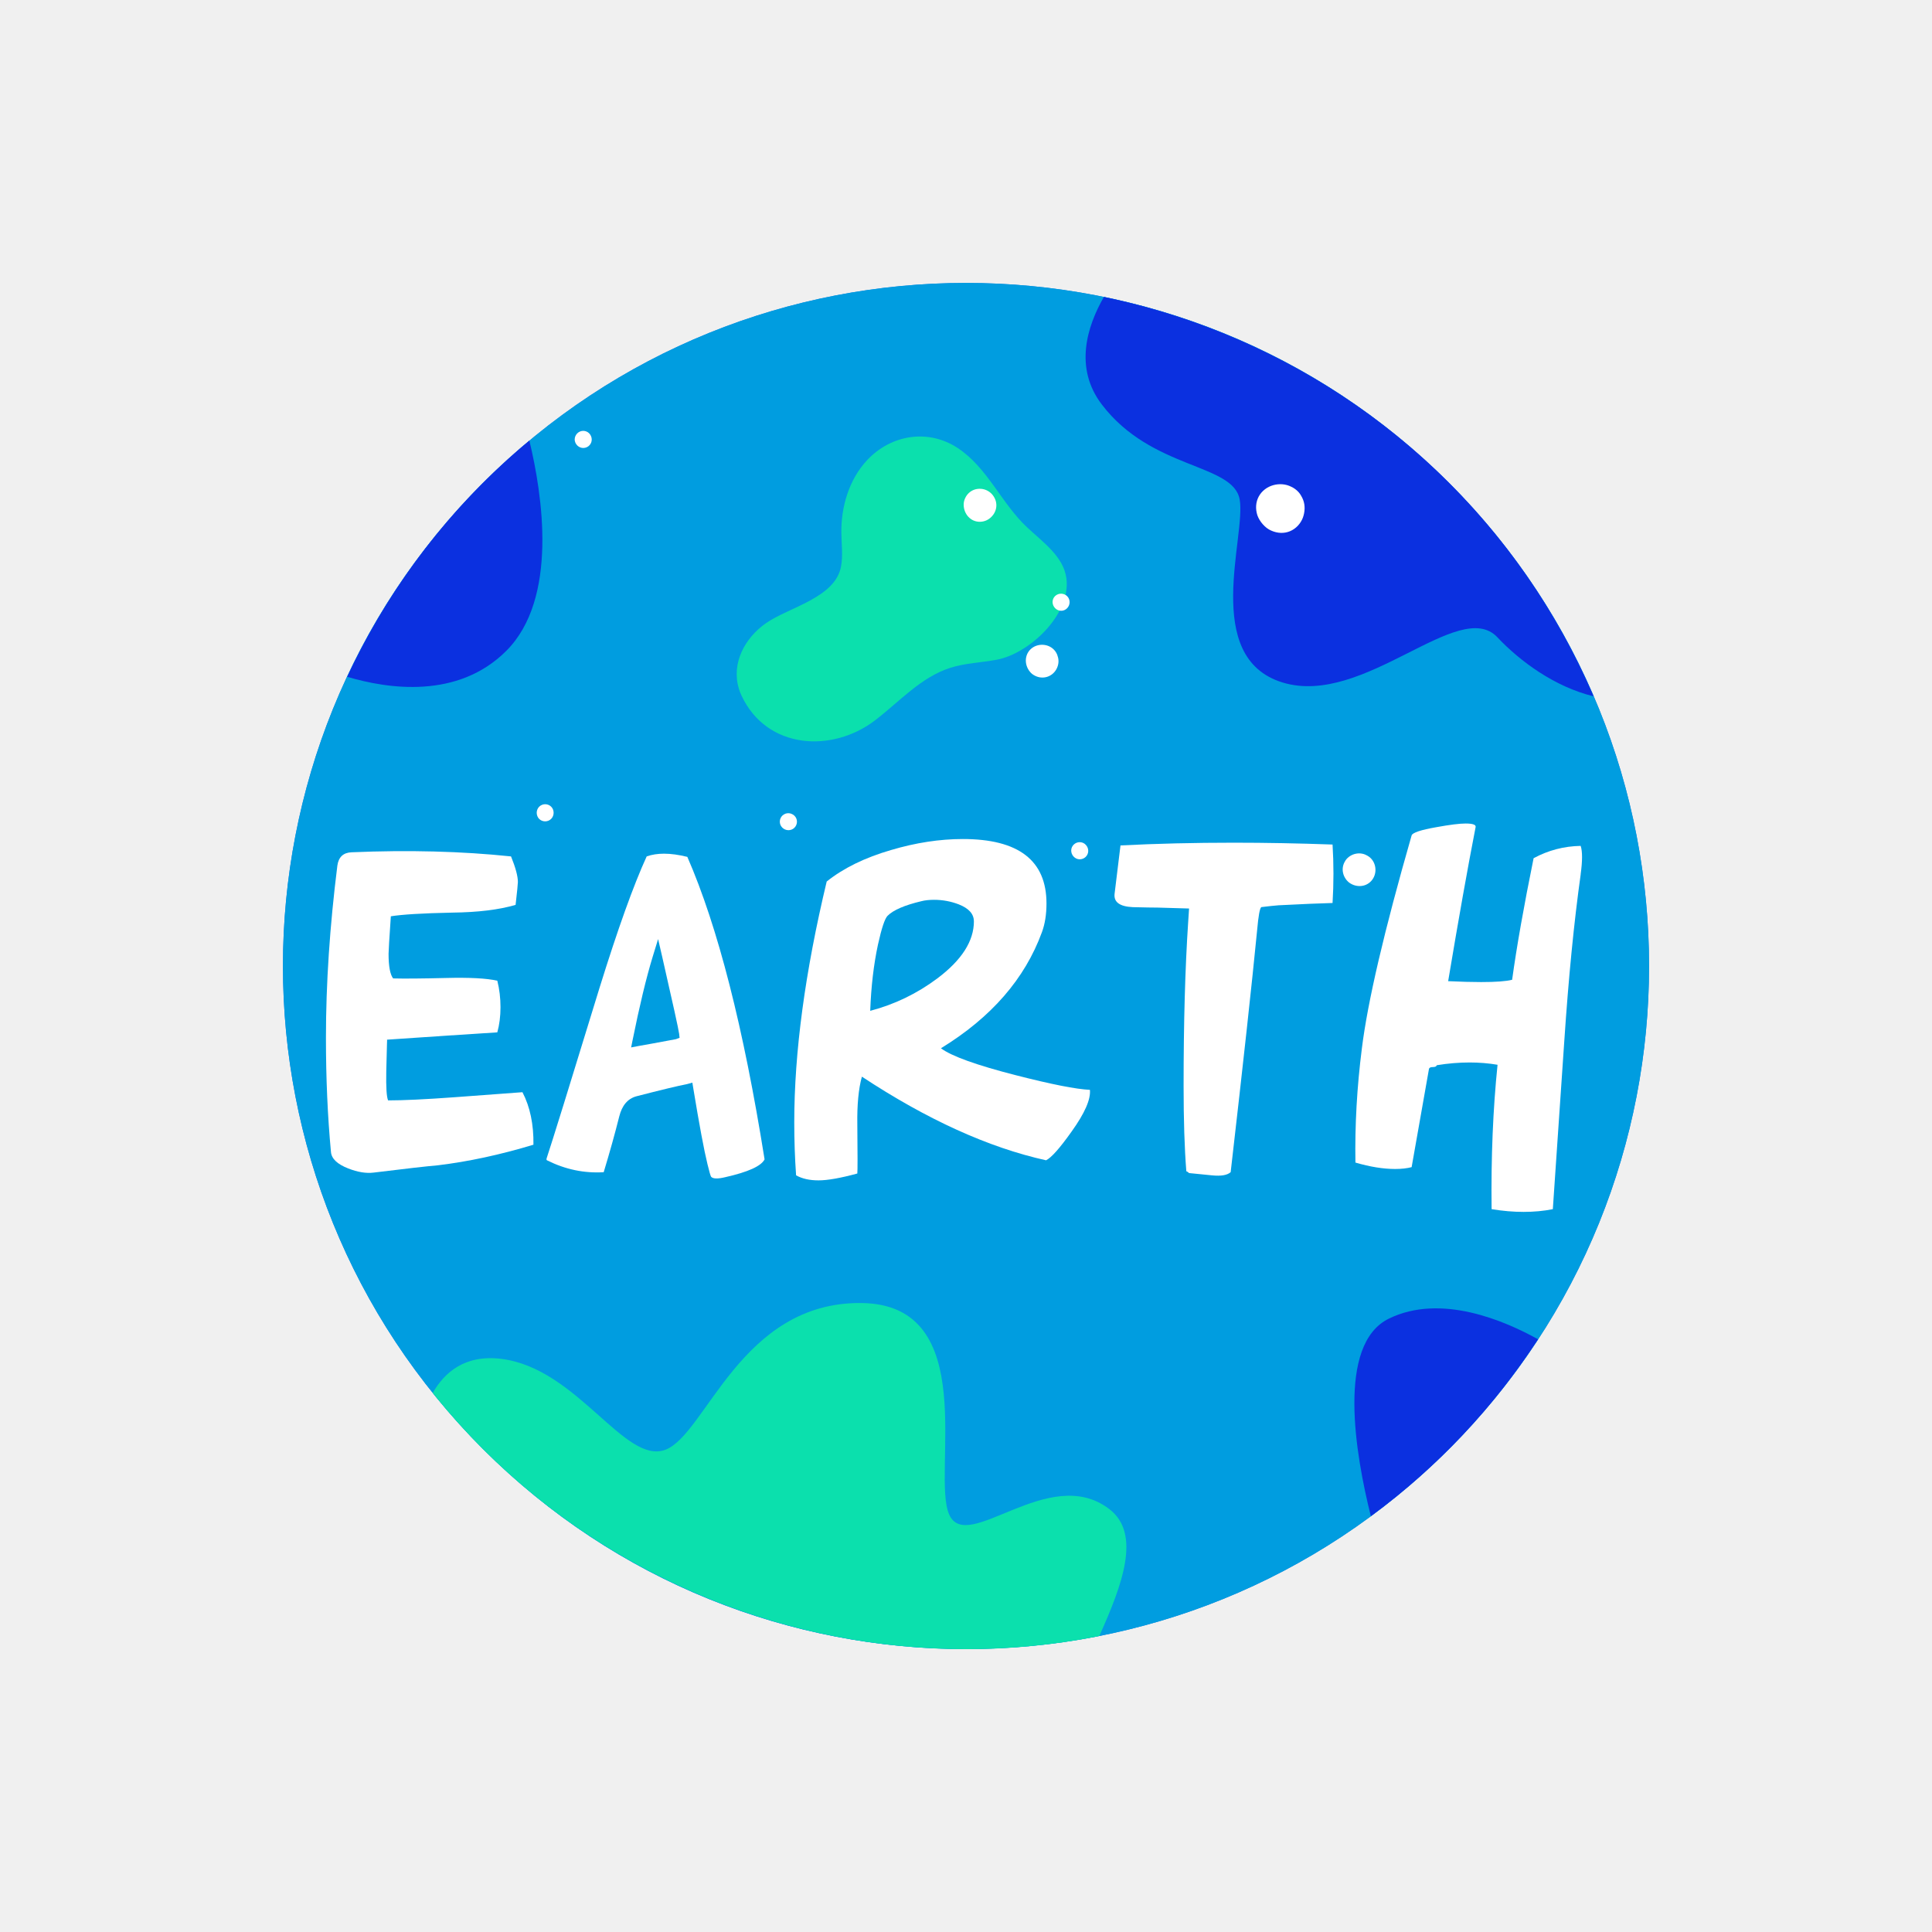
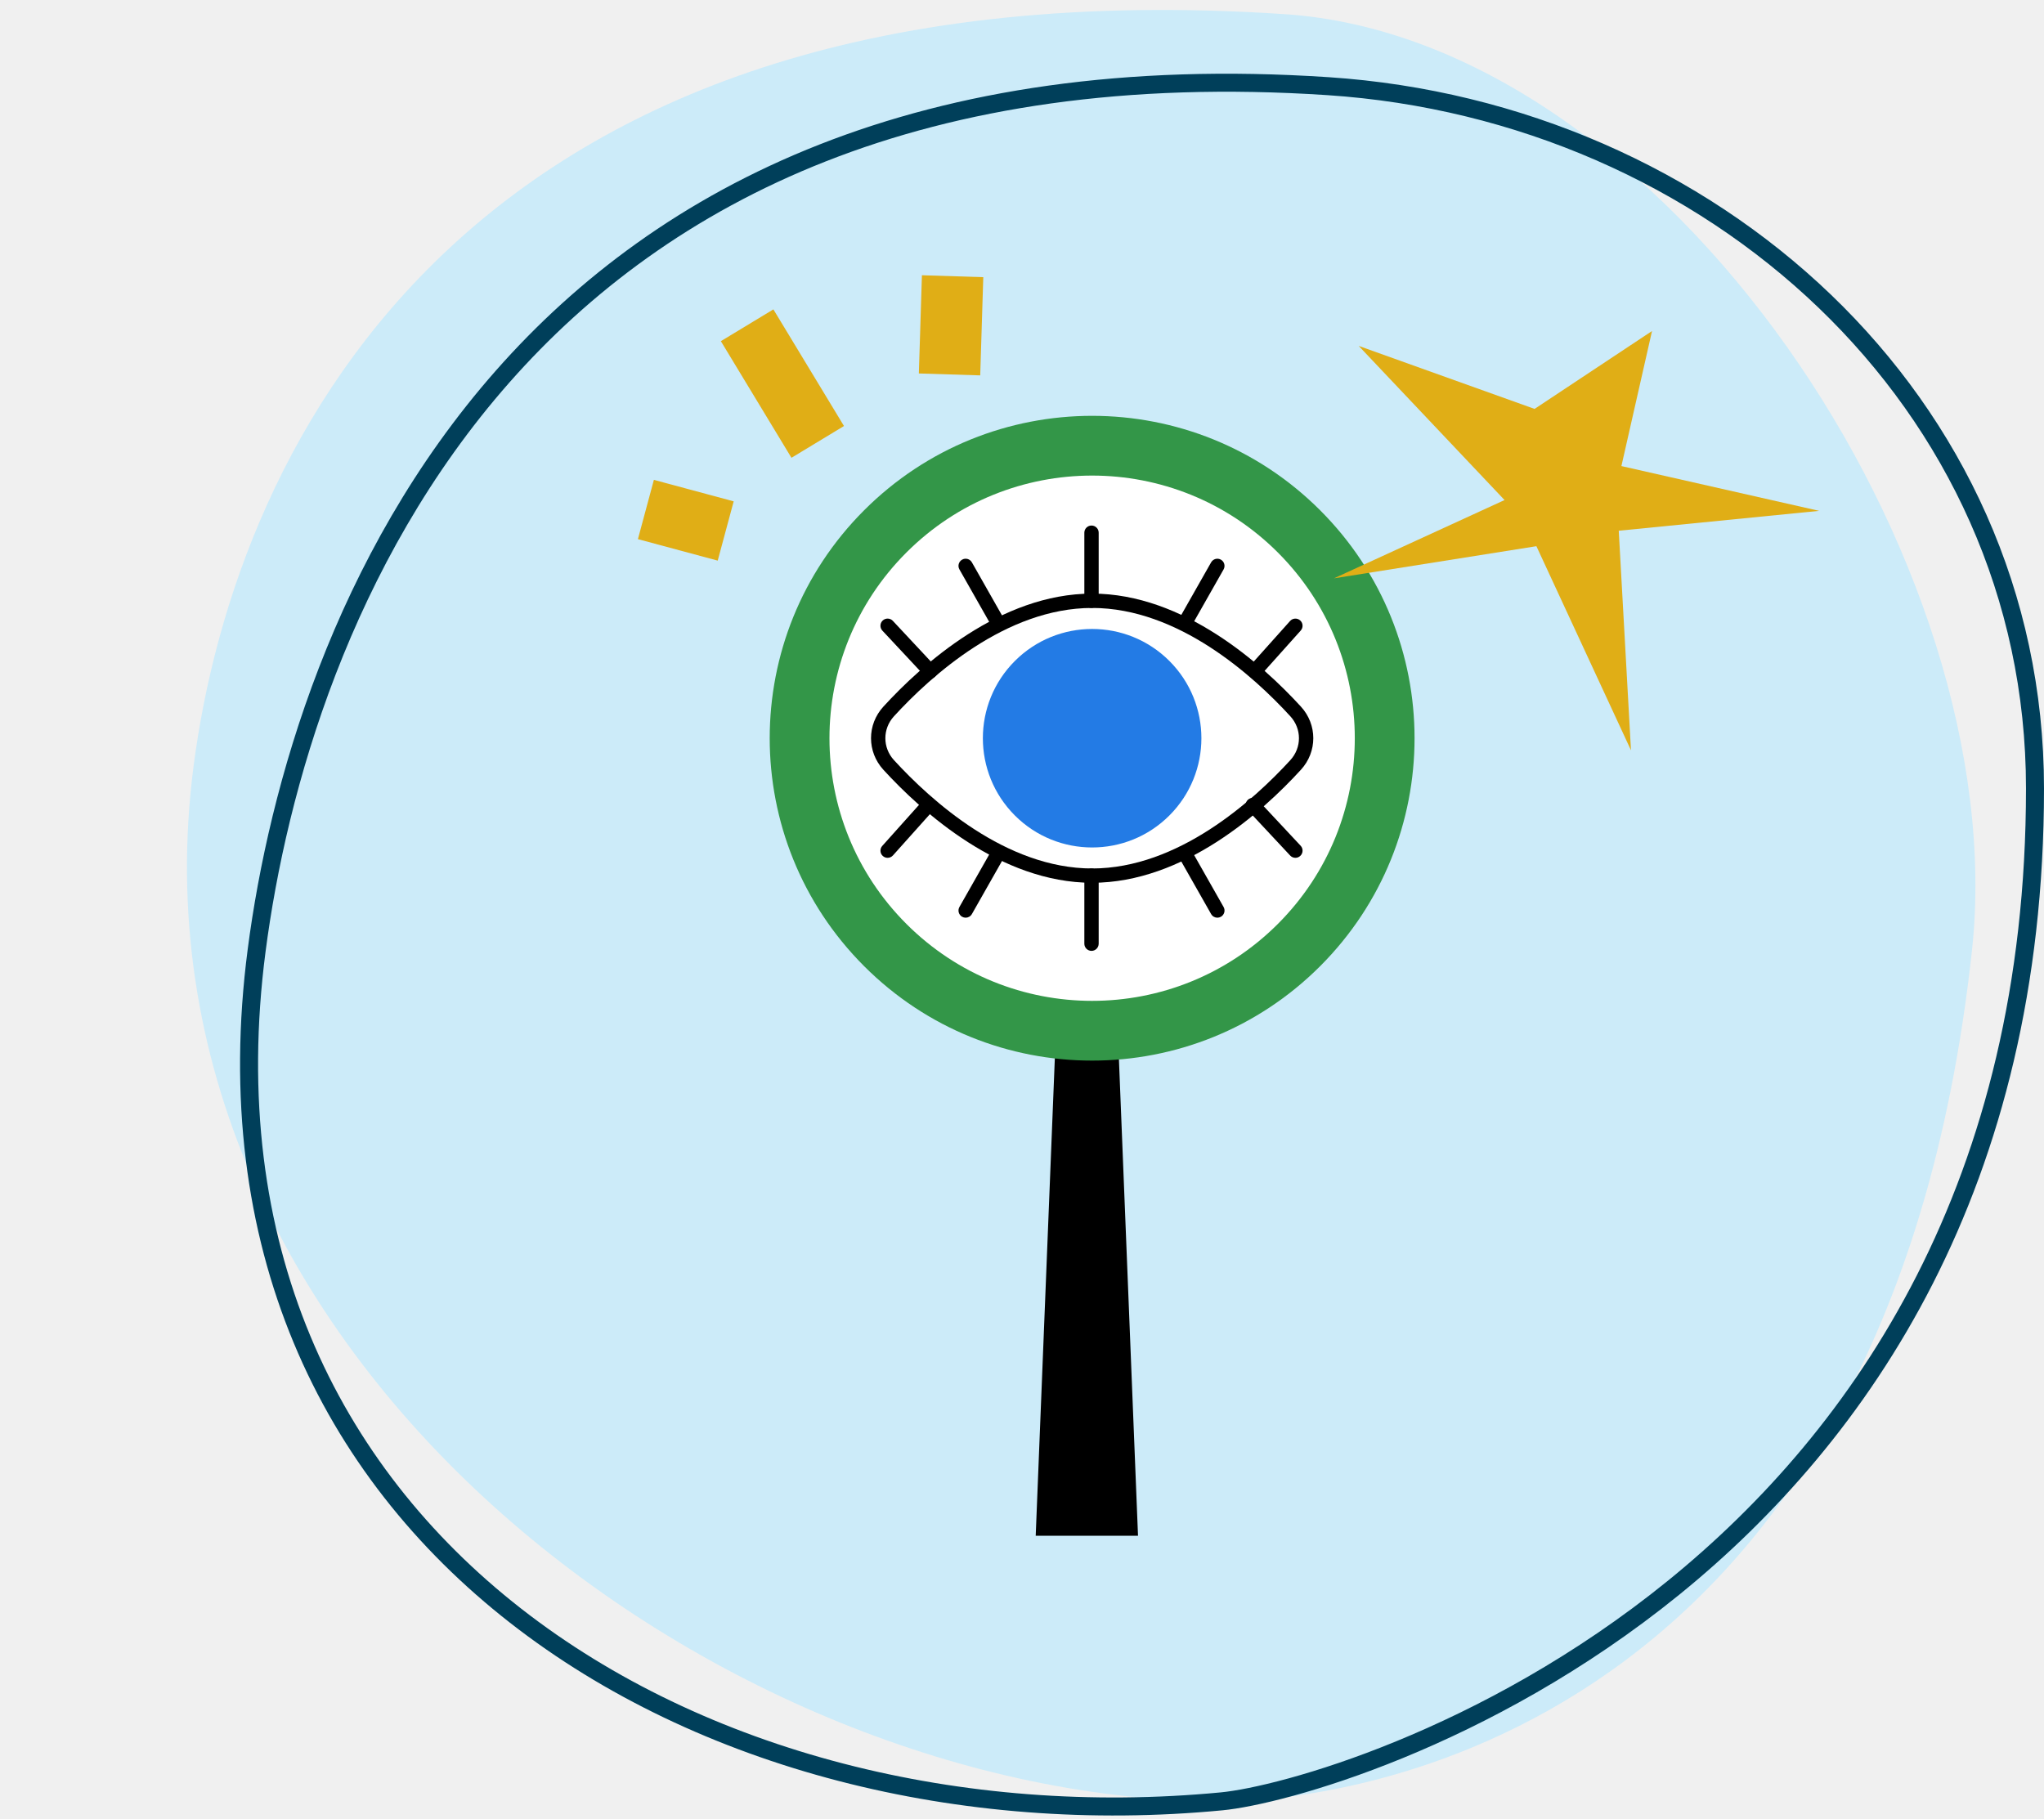
- <svg xmlns="http://www.w3.org/2000/svg" width="140" height="140" viewBox="0 0 140 140" fill="none">
-   <path d="M105 105C124.33 85.67 124.33 54.33 105 35C85.67 15.67 54.33 15.67 35 35C15.67 54.33 15.67 85.67 35 105C54.33 124.33 85.67 124.33 105 105Z" fill="#237BE5" />
-   <path d="M105 105C124.33 85.67 124.33 54.33 105 35C85.67 15.67 54.33 15.67 35 35C15.67 54.33 15.67 85.67 35 105C54.33 124.33 85.67 124.33 105 105Z" fill="#009DE0" />
-   <path d="M38.649 82.952C36.243 83.68 33.935 84.176 31.73 84.442C30.956 84.508 29.4 84.684 27.062 84.972C26.533 85.037 25.925 84.939 25.24 84.673C24.445 84.364 24.026 83.967 23.983 83.481C23.739 80.877 23.619 78.118 23.619 75.204C23.619 71.275 23.896 67.115 24.447 62.721C24.534 62.102 24.879 61.785 25.474 61.76C29.601 61.584 33.455 61.684 37.031 62.059C37.362 62.876 37.528 63.495 37.528 63.914C37.528 64.047 37.473 64.598 37.362 65.57C36.17 65.923 34.636 66.11 32.759 66.132C30.617 66.176 29.14 66.265 28.322 66.398C28.211 68.008 28.157 68.915 28.157 69.114C28.157 70.018 28.268 70.615 28.488 70.9C29.284 70.922 30.563 70.911 32.328 70.868C34.028 70.825 35.263 70.89 36.037 71.066C36.192 71.685 36.268 72.323 36.268 72.986C36.268 73.649 36.189 74.257 36.037 74.808C33.941 74.941 31.279 75.118 28.056 75.338C28.056 75.072 28.035 75.835 27.991 77.621C27.969 78.792 28.013 79.498 28.124 79.739C29.227 79.739 30.84 79.663 32.958 79.508L37.859 79.145C38.41 80.204 38.676 81.475 38.655 82.952H38.649Z" fill="white" />
-   <path d="M55.404 84.013C55.159 84.5 54.212 84.929 52.555 85.303C52.004 85.436 51.662 85.425 51.529 85.271C51.485 85.206 51.396 84.896 51.263 84.345C51.018 83.351 50.676 81.518 50.236 78.849L50.171 78.452L49.807 78.553C49.123 78.686 47.887 78.984 46.098 79.446C45.479 79.623 45.071 80.109 44.873 80.902C44.563 82.137 44.189 83.484 43.746 84.942C42.334 85.029 40.965 84.744 39.64 84.081C39.575 84.049 39.608 83.948 39.608 83.948C40.004 82.756 41.286 78.629 43.45 71.563C44.775 67.302 45.91 64.134 46.861 62.059C47.236 61.926 47.656 61.861 48.118 61.861C48.626 61.861 49.188 61.94 49.807 62.092C52.015 67.148 53.88 74.455 55.404 84.013V84.013ZM49.245 75.204L49.212 74.906C49.169 74.575 48.759 72.72 47.988 69.342L47.689 68.049L47.292 69.342C46.828 70.865 46.342 72.885 45.834 75.403L45.734 75.9L46.263 75.799C46.771 75.712 47.675 75.547 48.979 75.302L49.245 75.202V75.204Z" fill="white" />
-   <path d="M78.98 78.979C79.045 79.663 78.605 80.668 77.655 81.993C76.794 83.207 76.175 83.902 75.8 84.079C71.629 83.153 67.178 81.132 62.456 78.018C62.212 78.9 62.103 80.06 62.125 81.494C62.147 83.636 62.147 84.815 62.125 85.037C60.911 85.368 59.971 85.534 59.312 85.534C58.652 85.534 58.13 85.412 57.688 85.17C57.598 83.913 57.555 82.631 57.555 81.328C57.555 76.25 58.337 70.433 59.906 63.878C61.12 62.906 62.676 62.146 64.574 61.595C66.364 61.065 68.096 60.799 69.772 60.799C73.812 60.799 75.832 62.355 75.832 65.467C75.832 66.263 75.721 66.958 75.501 67.552C74.266 70.93 71.825 73.733 68.183 75.962C68.954 76.535 70.765 77.187 73.614 77.915C76.196 78.577 77.986 78.93 78.977 78.974L78.98 78.979ZM70.57 66.76C70.57 66.23 70.206 65.823 69.478 65.535C68.905 65.315 68.308 65.204 67.692 65.204C67.338 65.204 67.029 65.236 66.766 65.304C65.552 65.592 64.734 65.945 64.316 66.363C64.118 66.561 63.884 67.256 63.621 68.448C63.312 69.885 63.124 71.484 63.059 73.249C64.824 72.785 66.448 72.003 67.925 70.898C69.69 69.573 70.573 68.193 70.573 66.76H70.57Z" fill="white" />
-   <path d="M96.562 61.198C96.605 61.883 96.627 62.589 96.627 63.316C96.627 64.044 96.605 64.728 96.562 65.434C95.679 65.456 94.376 65.513 92.654 65.6C92.367 65.622 91.948 65.665 91.397 65.733C91.286 65.823 91.188 66.374 91.098 67.389C90.724 71.232 90.083 77.081 89.179 84.939C88.934 85.159 88.483 85.238 87.821 85.17L86.164 85.005C86.099 84.939 86.031 84.893 85.966 84.872C85.833 83.215 85.768 81.151 85.768 78.68C85.768 74.088 85.879 70.138 86.099 66.827L86.164 65.834L83.913 65.768C83.56 65.768 82.952 65.757 82.091 65.736C81.141 65.692 80.701 65.372 80.766 64.774L81.195 61.263C83.799 61.13 86.536 61.065 89.407 61.065C91.701 61.065 94.085 61.109 96.559 61.198H96.562Z" fill="white" />
-   <path d="M114.544 63.349C114.058 66.814 113.661 70.854 113.352 75.468L112.524 87.62C111.861 87.753 111.155 87.818 110.406 87.818C109.656 87.818 108.904 87.753 108.087 87.62C108.043 83.867 108.187 80.38 108.518 77.157C107.856 77.046 107.182 76.991 106.498 76.991C105.724 76.991 104.931 77.056 104.114 77.19C104.092 77.279 103.997 77.323 103.831 77.323C103.666 77.323 103.571 77.366 103.549 77.456L102.292 84.576C101.96 84.662 101.564 84.709 101.1 84.709C100.239 84.709 99.278 84.554 98.219 84.244C98.175 81.529 98.33 78.781 98.683 76C99.101 72.6 100.307 67.447 102.292 60.536C102.357 60.337 102.954 60.139 104.081 59.941C105.053 59.764 105.759 59.675 106.199 59.675C106.729 59.675 106.973 59.764 106.927 59.941C106.354 62.876 105.692 66.597 104.939 71.099C105.865 71.142 106.661 71.164 107.324 71.164C108.383 71.164 109.132 71.11 109.575 70.998C109.906 68.592 110.425 65.657 111.131 62.189C112.19 61.616 113.327 61.318 114.541 61.296C114.674 61.692 114.674 62.377 114.541 63.349H114.544Z" fill="white" />
-   <path d="M108.507 46.182C110.147 47.917 112.637 49.763 115.478 50.459C115.331 50.116 115.182 49.774 115.024 49.432C108.208 34.513 94.911 24.605 79.992 21.517C78.765 23.657 77.825 26.657 79.835 29.302C83.441 34.054 89.339 33.563 89.83 36.183C90.322 38.804 87.044 47.653 92.942 49.456C98.84 51.26 105.721 43.23 108.507 46.179V46.182Z" fill="#0B30E0" />
-   <path d="M80.378 109.349C76.003 106.003 70.059 112.7 68.775 109.734C67.49 106.769 71.148 94.509 62.41 94.422C53.671 94.335 51.165 103.931 48.221 105.053C45.275 106.174 41.851 99.15 36.322 98.468C33.68 98.142 32.192 99.467 31.358 100.939C42.853 115.317 61.571 122.166 79.658 118.554C81.337 114.818 82.716 111.138 80.381 109.351L80.378 109.349Z" fill="#0BE0AD" />
-   <path d="M111.454 97.05C109.04 95.706 104.41 93.708 100.641 95.554C96.837 97.417 98.219 105.409 99.338 109.873C104.198 106.305 108.269 101.941 111.454 97.05Z" fill="#0B30E0" />
-   <path d="M53.538 49.902C53.59 50.068 53.652 50.233 53.728 50.396C55.559 54.32 60.31 54.57 63.409 52.199C65.179 50.844 66.73 49.074 68.853 48.395C69.942 48.047 71.105 48.017 72.229 47.806C74.597 47.36 77.611 44.533 77.277 41.918C77.076 40.333 75.585 39.301 74.42 38.206C72.568 36.474 71.558 33.892 69.405 32.469C67.27 31.059 64.576 31.483 62.833 33.346C61.527 34.744 60.941 36.716 60.968 38.627C60.978 39.442 61.093 40.265 60.941 41.066C60.506 43.325 57.163 44.004 55.512 45.153C53.97 46.225 52.981 48.069 53.541 49.894L53.538 49.902Z" fill="#0BE0AD" />
-   <path d="M25.159 49.044C28.114 49.924 33.172 50.678 36.686 47.165C40.477 43.377 39.301 35.822 38.359 31.923C32.665 36.65 28.201 42.527 25.159 49.044V49.044Z" fill="#0B30E0" />
-   <path d="M77.744 61.274C77.95 61.003 78.333 60.946 78.602 61.147C78.868 61.353 78.944 61.722 78.749 62.005C78.556 62.282 78.157 62.36 77.882 62.146C77.603 61.937 77.54 61.546 77.744 61.274V61.274Z" fill="white" />
-   <path d="M56.71 59.088C56.838 58.974 56.995 58.92 57.15 58.928C57.229 58.931 57.305 58.95 57.375 58.982C57.449 59.012 57.517 59.058 57.576 59.118C57.813 59.357 57.807 59.745 57.565 59.984C57.324 60.223 56.927 60.215 56.683 59.968C56.623 59.906 56.577 59.835 56.547 59.759C56.52 59.683 56.506 59.602 56.509 59.52C56.515 59.36 56.582 59.205 56.707 59.088H56.71Z" fill="white" />
-   <path d="M76.555 43.116C76.843 42.937 77.225 43.018 77.41 43.3C77.592 43.583 77.513 43.966 77.231 44.156C76.948 44.349 76.568 44.264 76.378 43.971C76.185 43.678 76.267 43.295 76.555 43.116V43.116Z" fill="white" />
-   <path d="M39.279 58.32C39.597 58.195 39.953 58.35 40.075 58.662C40.192 58.977 40.064 59.33 39.749 59.468C39.44 59.604 39.059 59.46 38.937 59.134C38.81 58.809 38.962 58.445 39.277 58.322L39.279 58.32Z" fill="white" />
-   <path d="M42.147 31.233C42.316 31.2 42.478 31.241 42.606 31.328C42.671 31.372 42.725 31.429 42.769 31.494C42.812 31.559 42.845 31.635 42.864 31.716C42.94 32.042 42.734 32.371 42.402 32.447C42.071 32.523 41.737 32.308 41.658 31.969C41.637 31.885 41.639 31.798 41.658 31.719C41.675 31.64 41.707 31.564 41.753 31.496C41.843 31.363 41.981 31.266 42.147 31.233V31.233Z" fill="white" />
-   <path d="M97.491 62.36C97.675 62.092 97.955 61.923 98.248 61.864C98.395 61.834 98.547 61.831 98.694 61.858C98.767 61.872 98.84 61.891 98.911 61.92C98.946 61.934 98.981 61.953 99.014 61.969C99.049 61.986 99.085 62.005 99.117 62.024C99.389 62.187 99.565 62.447 99.636 62.741C99.707 63.031 99.674 63.357 99.511 63.639C99.348 63.922 99.087 64.106 98.789 64.177C98.49 64.245 98.153 64.199 97.86 64.02C97.822 63.998 97.787 63.973 97.754 63.949C97.722 63.922 97.689 63.895 97.662 63.865C97.602 63.808 97.55 63.745 97.507 63.678C97.417 63.544 97.352 63.398 97.322 63.248C97.257 62.947 97.311 62.629 97.499 62.36H97.491Z" fill="white" />
-   <path d="M74.874 46.898C75.012 46.814 75.162 46.763 75.314 46.738C75.466 46.714 75.62 46.719 75.77 46.749C76.066 46.812 76.332 46.98 76.506 47.246C76.549 47.311 76.584 47.382 76.612 47.453C76.639 47.526 76.66 47.596 76.677 47.67C76.709 47.816 76.712 47.966 76.685 48.112C76.633 48.406 76.473 48.688 76.212 48.878C75.949 49.071 75.631 49.133 75.327 49.079C75.175 49.049 75.026 48.992 74.89 48.905C74.822 48.862 74.757 48.813 74.7 48.753C74.643 48.694 74.591 48.628 74.545 48.558C74.358 48.27 74.298 47.936 74.358 47.637C74.388 47.488 74.447 47.344 74.534 47.219C74.621 47.091 74.738 46.983 74.876 46.896L74.874 46.898Z" fill="white" />
-   <path d="M70.844 35.428C71.167 35.388 71.476 35.48 71.715 35.659C71.835 35.749 71.935 35.86 72.014 35.988C72.093 36.115 72.155 36.257 72.182 36.414C72.239 36.726 72.161 37.031 71.987 37.28C71.81 37.53 71.561 37.718 71.24 37.785C70.925 37.853 70.597 37.785 70.35 37.606C70.1 37.43 69.915 37.147 69.853 36.808C69.823 36.639 69.823 36.474 69.861 36.316C69.901 36.162 69.969 36.015 70.059 35.89C70.241 35.64 70.518 35.467 70.841 35.428H70.844Z" fill="white" />
-   <path d="M91.655 35.461C92.038 35.168 92.508 35.056 92.945 35.094C93.165 35.114 93.374 35.173 93.567 35.271C93.765 35.363 93.944 35.491 94.097 35.659C94.172 35.743 94.235 35.833 94.289 35.931C94.344 36.029 94.395 36.121 94.43 36.221C94.507 36.422 94.542 36.639 94.536 36.859C94.531 37.079 94.487 37.305 94.412 37.511C94.333 37.72 94.21 37.924 94.045 38.098C93.879 38.274 93.686 38.407 93.475 38.494C93.26 38.584 93.035 38.622 92.804 38.614C92.573 38.605 92.337 38.548 92.114 38.448C92.003 38.396 91.889 38.337 91.791 38.258C91.691 38.179 91.596 38.092 91.509 37.992C91.332 37.794 91.199 37.574 91.115 37.343C91.039 37.107 91.009 36.868 91.025 36.637C91.058 36.172 91.278 35.749 91.661 35.458L91.655 35.461Z" fill="white" />
+ <svg xmlns="http://www.w3.org/2000/svg" width="227" height="202" viewBox="0 0 227 202" fill="none">
+   <path d="M21.5 85.071C26.192 49.071 52.15 -4.429 142.65 1.571C185.057 4.383 223.655 62.701 219 105.571C209.5 193.071 149.15 200.071 135.65 200.071C80.349 200.071 12.963 150.571 21.5 85.071Z" fill="#CCEBF9" />
+   <path d="M28.5 105.571C33.192 69.571 57 3.571 147.5 9.571C189.907 12.383 226 44.45 226 87.571C226 175.571 149.089 198.789 135.65 200.071C78 205.571 19.963 171.071 28.5 105.571Z" stroke="#003F5A" stroke-width="2" />
+   <path d="M124.199 116.038L126.384 170.571H115.022L117.207 116.038H124.199Z" fill="black" />
+   <path d="M146.608 107.311C160.591 93.327 160.591 70.656 146.608 56.672C132.624 42.689 109.953 42.689 95.969 56.672C81.986 70.656 81.986 93.327 95.969 107.311C109.953 121.294 132.624 121.294 146.608 107.311Z" fill="#339648" />
+   <path d="M141.915 102.618C153.307 91.226 153.307 72.757 141.915 61.365C130.523 49.973 112.053 49.973 100.662 61.365C89.27 72.757 89.27 91.226 100.662 102.618C112.053 114.01 130.523 114.01 141.915 102.618Z" fill="white" />
+   <path d="M129.869 90.572C134.608 85.833 134.608 78.15 129.869 73.411C125.13 68.672 117.447 68.672 112.708 73.411C107.969 78.15 107.969 85.833 112.708 90.572C117.447 95.311 125.13 95.311 129.869 90.572Z" fill="#237BE5" />
+   <path d="M121.291 98.047C111.11 98.047 102.393 90.18 98.102 85.49C96.276 83.493 96.276 80.484 98.102 78.487C102.393 73.797 111.11 65.93 121.291 65.93C131.472 65.93 140.19 73.797 144.48 78.487C146.307 80.482 146.307 83.493 144.48 85.49C140.192 90.18 131.472 98.047 121.291 98.047ZM121.291 67.523C111.719 67.523 103.39 75.066 99.275 79.562C98.009 80.947 98.009 83.034 99.275 84.418C103.39 88.915 111.719 96.458 121.291 96.458C130.863 96.458 139.193 88.915 143.307 84.418C144.574 83.034 144.574 80.947 143.307 79.562C139.193 75.064 130.863 67.523 121.291 67.523Z" fill="black" />
+   <path d="M121.22 67.523C120.782 67.523 120.424 67.167 120.424 66.727V59.165C120.424 58.727 120.78 58.369 121.22 58.369C121.66 58.369 122.016 58.725 122.016 59.165V66.727C122.014 67.167 121.658 67.523 121.22 67.523Z" fill="black" />
+   <path d="M110.83 69.964C110.553 69.964 110.285 69.82 110.137 69.561L106.551 63.244C106.333 62.861 106.468 62.376 106.85 62.159C107.233 61.941 107.718 62.076 107.935 62.459L111.521 68.776C111.738 69.158 111.604 69.644 111.221 69.861C111.098 69.93 110.963 69.964 110.83 69.964Z" fill="black" />
+   <path d="M103.309 75.362C103.096 75.362 102.884 75.278 102.728 75.109L97.994 70.043C97.694 69.722 97.711 69.218 98.031 68.919C98.352 68.619 98.856 68.636 99.156 68.956L103.89 74.022C104.19 74.343 104.173 74.847 103.853 75.146C103.699 75.292 103.504 75.362 103.309 75.362Z" fill="black" />
+   <path d="M131.609 69.964C131.476 69.964 131.341 69.93 131.217 69.861C130.835 69.644 130.702 69.158 130.918 68.776L134.503 62.459C134.721 62.076 135.206 61.943 135.588 62.159C135.97 62.376 136.103 62.861 135.888 63.243L132.302 69.561C132.156 69.82 131.886 69.964 131.609 69.964Z" fill="black" />
+   <path d="M139.379 75.305C139.189 75.305 139 75.238 138.848 75.103C138.521 74.811 138.492 74.307 138.787 73.981L143.272 68.971C143.564 68.643 144.068 68.617 144.394 68.909C144.722 69.201 144.748 69.706 144.456 70.031L139.971 75.041C139.815 75.216 139.598 75.305 139.379 75.305Z" fill="black" />
+   <path d="M121.22 105.61C120.782 105.61 120.424 105.254 120.424 104.814V97.252C120.424 96.814 120.78 96.456 121.22 96.456C121.66 96.456 122.016 96.812 122.016 97.252V104.814C122.014 105.254 121.658 105.61 121.22 105.61Z" fill="black" />
+   <path d="M135.197 101.925C134.92 101.925 134.652 101.78 134.504 101.522L130.918 95.204C130.701 94.822 130.835 94.337 131.218 94.12C131.6 93.902 132.085 94.037 132.302 94.419L135.888 100.737C136.106 101.119 135.971 101.604 135.589 101.822C135.465 101.891 135.33 101.925 135.197 101.925Z" fill="black" />
+   <path d="M143.864 95.275C143.652 95.275 143.439 95.191 143.283 95.023L138.549 89.955C138.249 89.634 138.266 89.13 138.586 88.831C138.907 88.531 139.411 88.548 139.71 88.868L144.445 93.934C144.745 94.254 144.728 94.758 144.407 95.058C144.254 95.204 144.059 95.275 143.864 95.275Z" fill="black" />
+   <path d="M107.242 101.925C107.109 101.925 106.974 101.891 106.85 101.822C106.468 101.604 106.335 101.119 106.55 100.737L110.136 94.419C110.354 94.037 110.839 93.904 111.221 94.12C111.603 94.337 111.736 94.822 111.521 95.204L107.935 101.522C107.787 101.78 107.519 101.925 107.242 101.925Z" fill="black" />
+   <path d="M98.575 95.275C98.385 95.275 98.196 95.208 98.044 95.073C97.717 94.781 97.69 94.277 97.983 93.951L102.468 88.941C102.76 88.613 103.264 88.587 103.59 88.879C103.918 89.171 103.946 89.675 103.652 90.001L99.167 95.011C99.009 95.186 98.792 95.275 98.575 95.275Z" fill="black" />
+   <path d="M85.889 34.362L80.057 37.892L87.897 50.846L93.73 47.316L85.889 34.362Z" fill="#E0AE16" />
+   <path d="M102.386 30.571L102.045 41.479L108.86 41.692L109.2 30.784L102.386 30.571Z" fill="#E0AE16" />
+   <path d="M72.618 53.297L70.845 59.88L79.708 62.266L81.481 55.683L72.618 53.297Z" fill="#E0AE16" />
+   <path d="M181.132 83.336L170.628 60.664L148.141 64.235L167.09 55.539L150.894 38.419L170.425 45.416L183.468 36.766L180.068 51.766L202.028 56.739L179.773 58.947L181.132 83.336Z" fill="#E0AE16" />
</svg>
